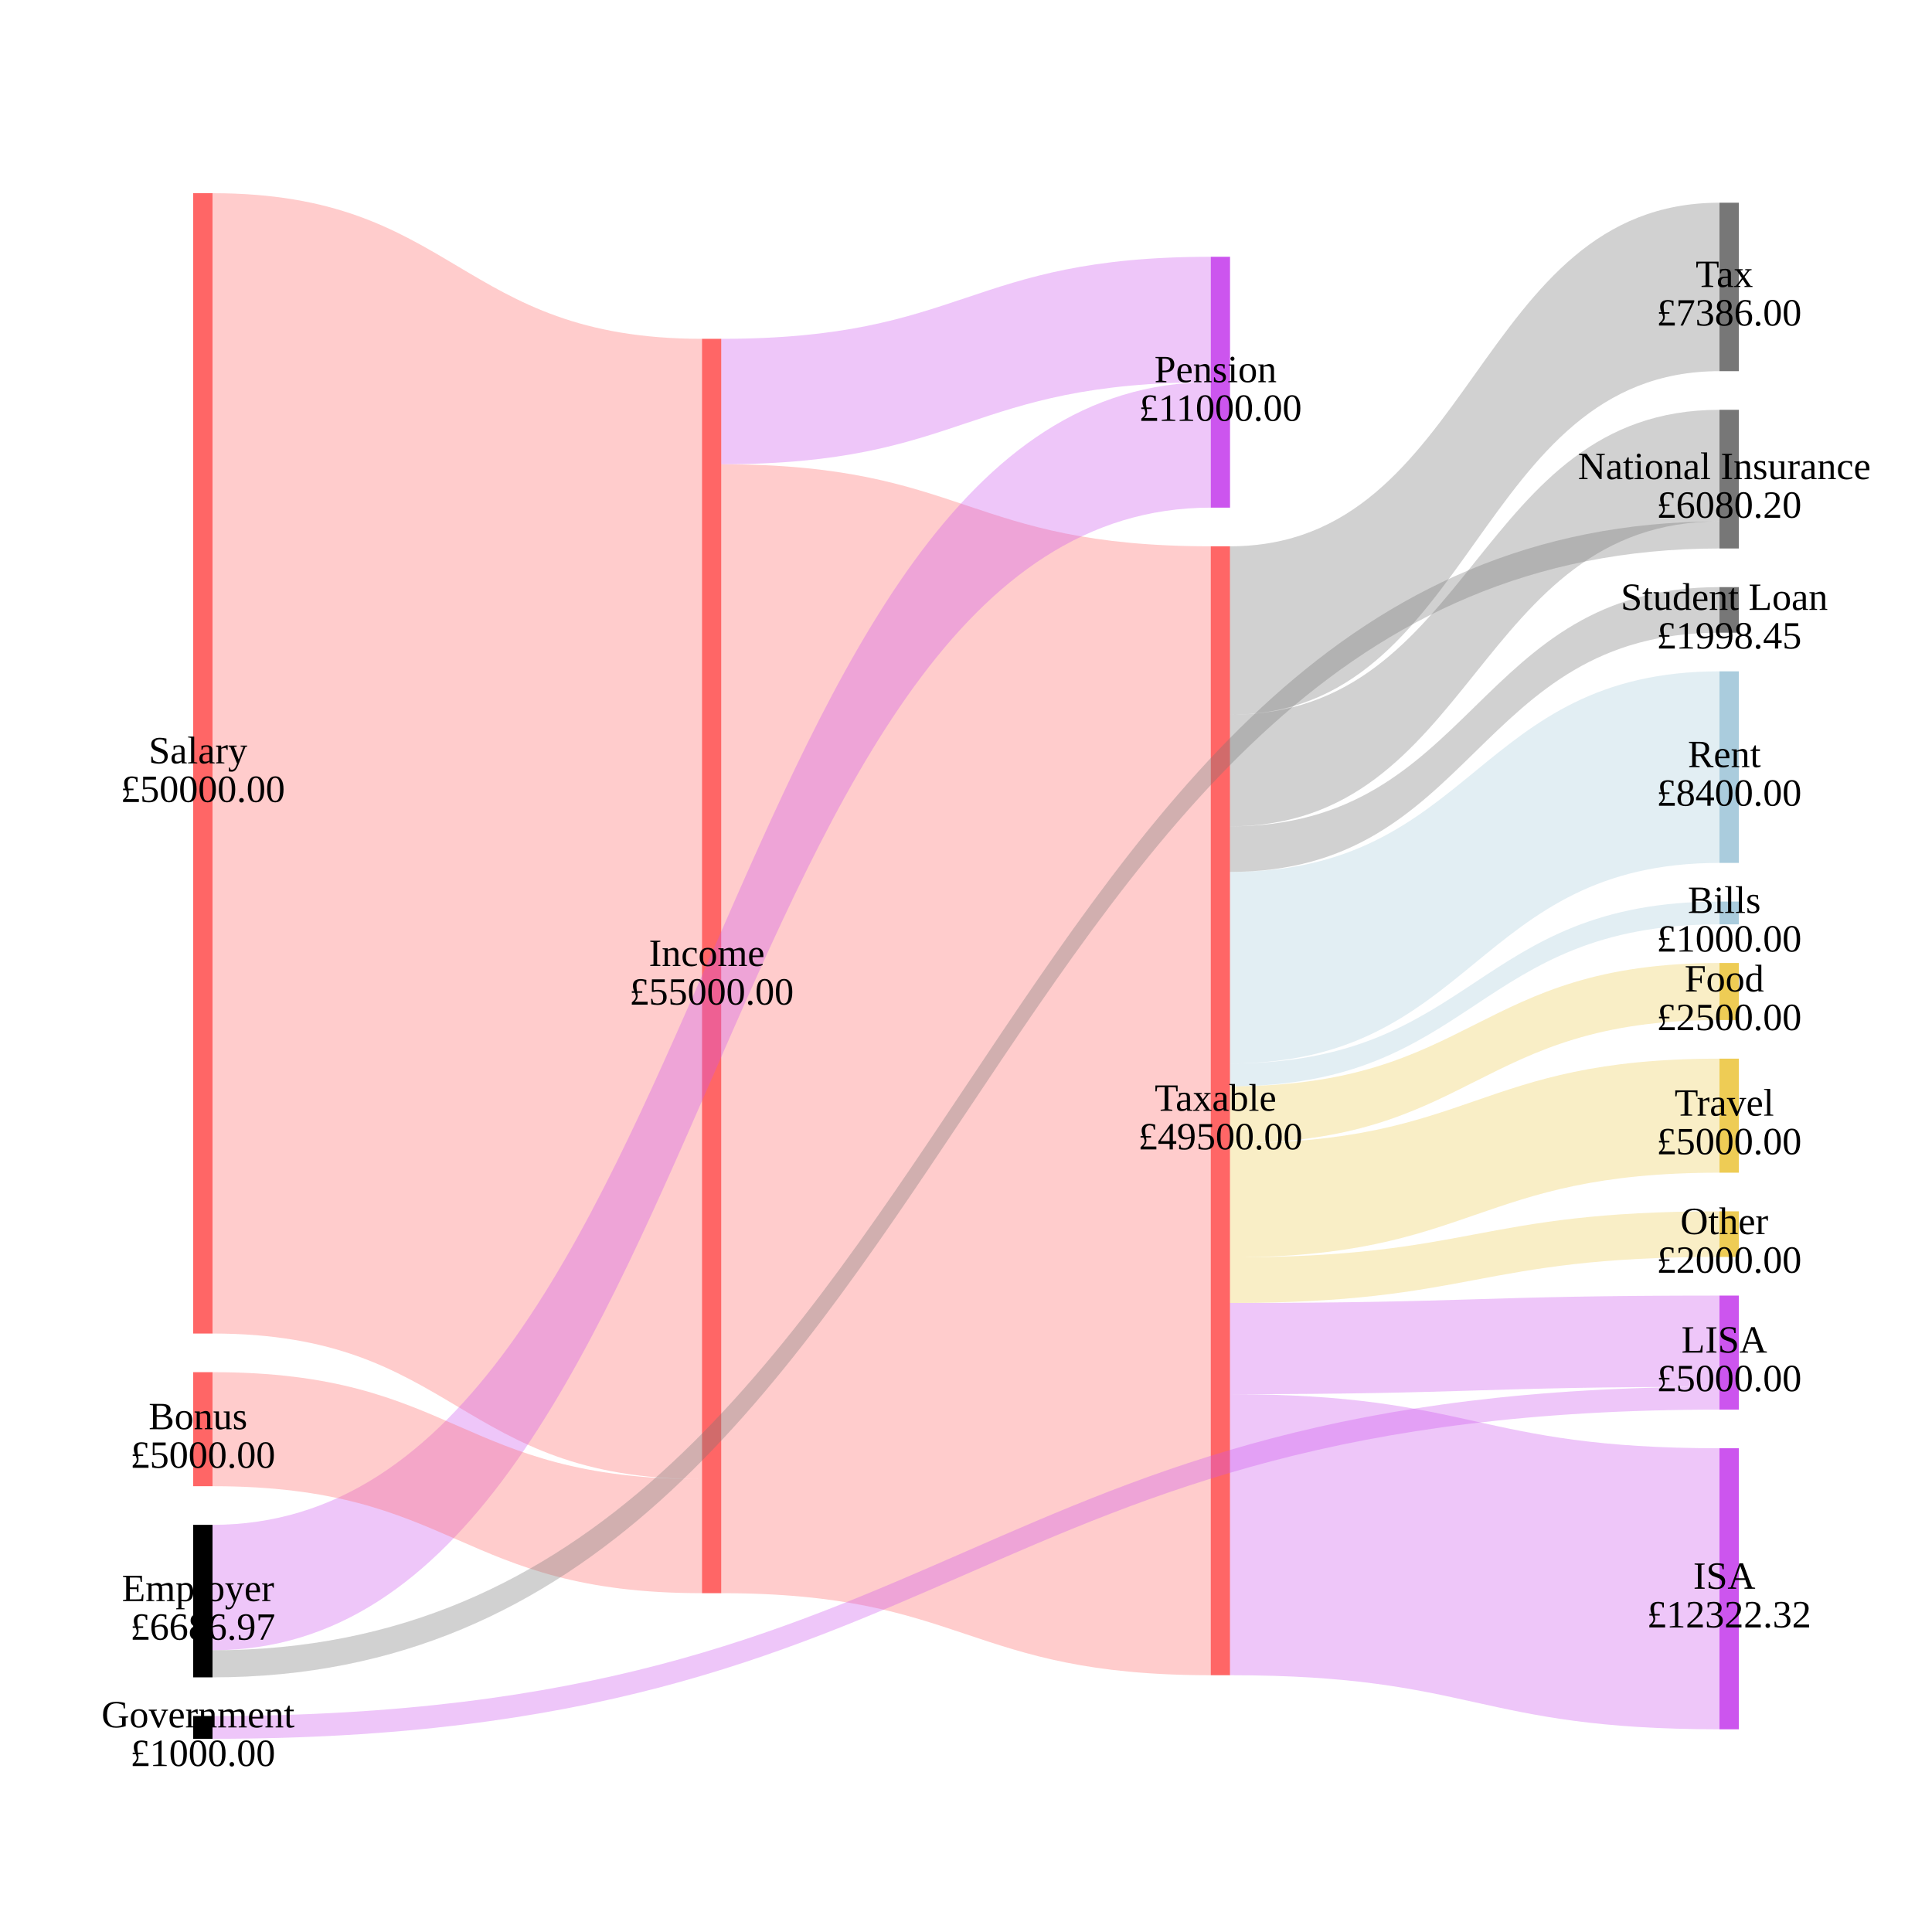
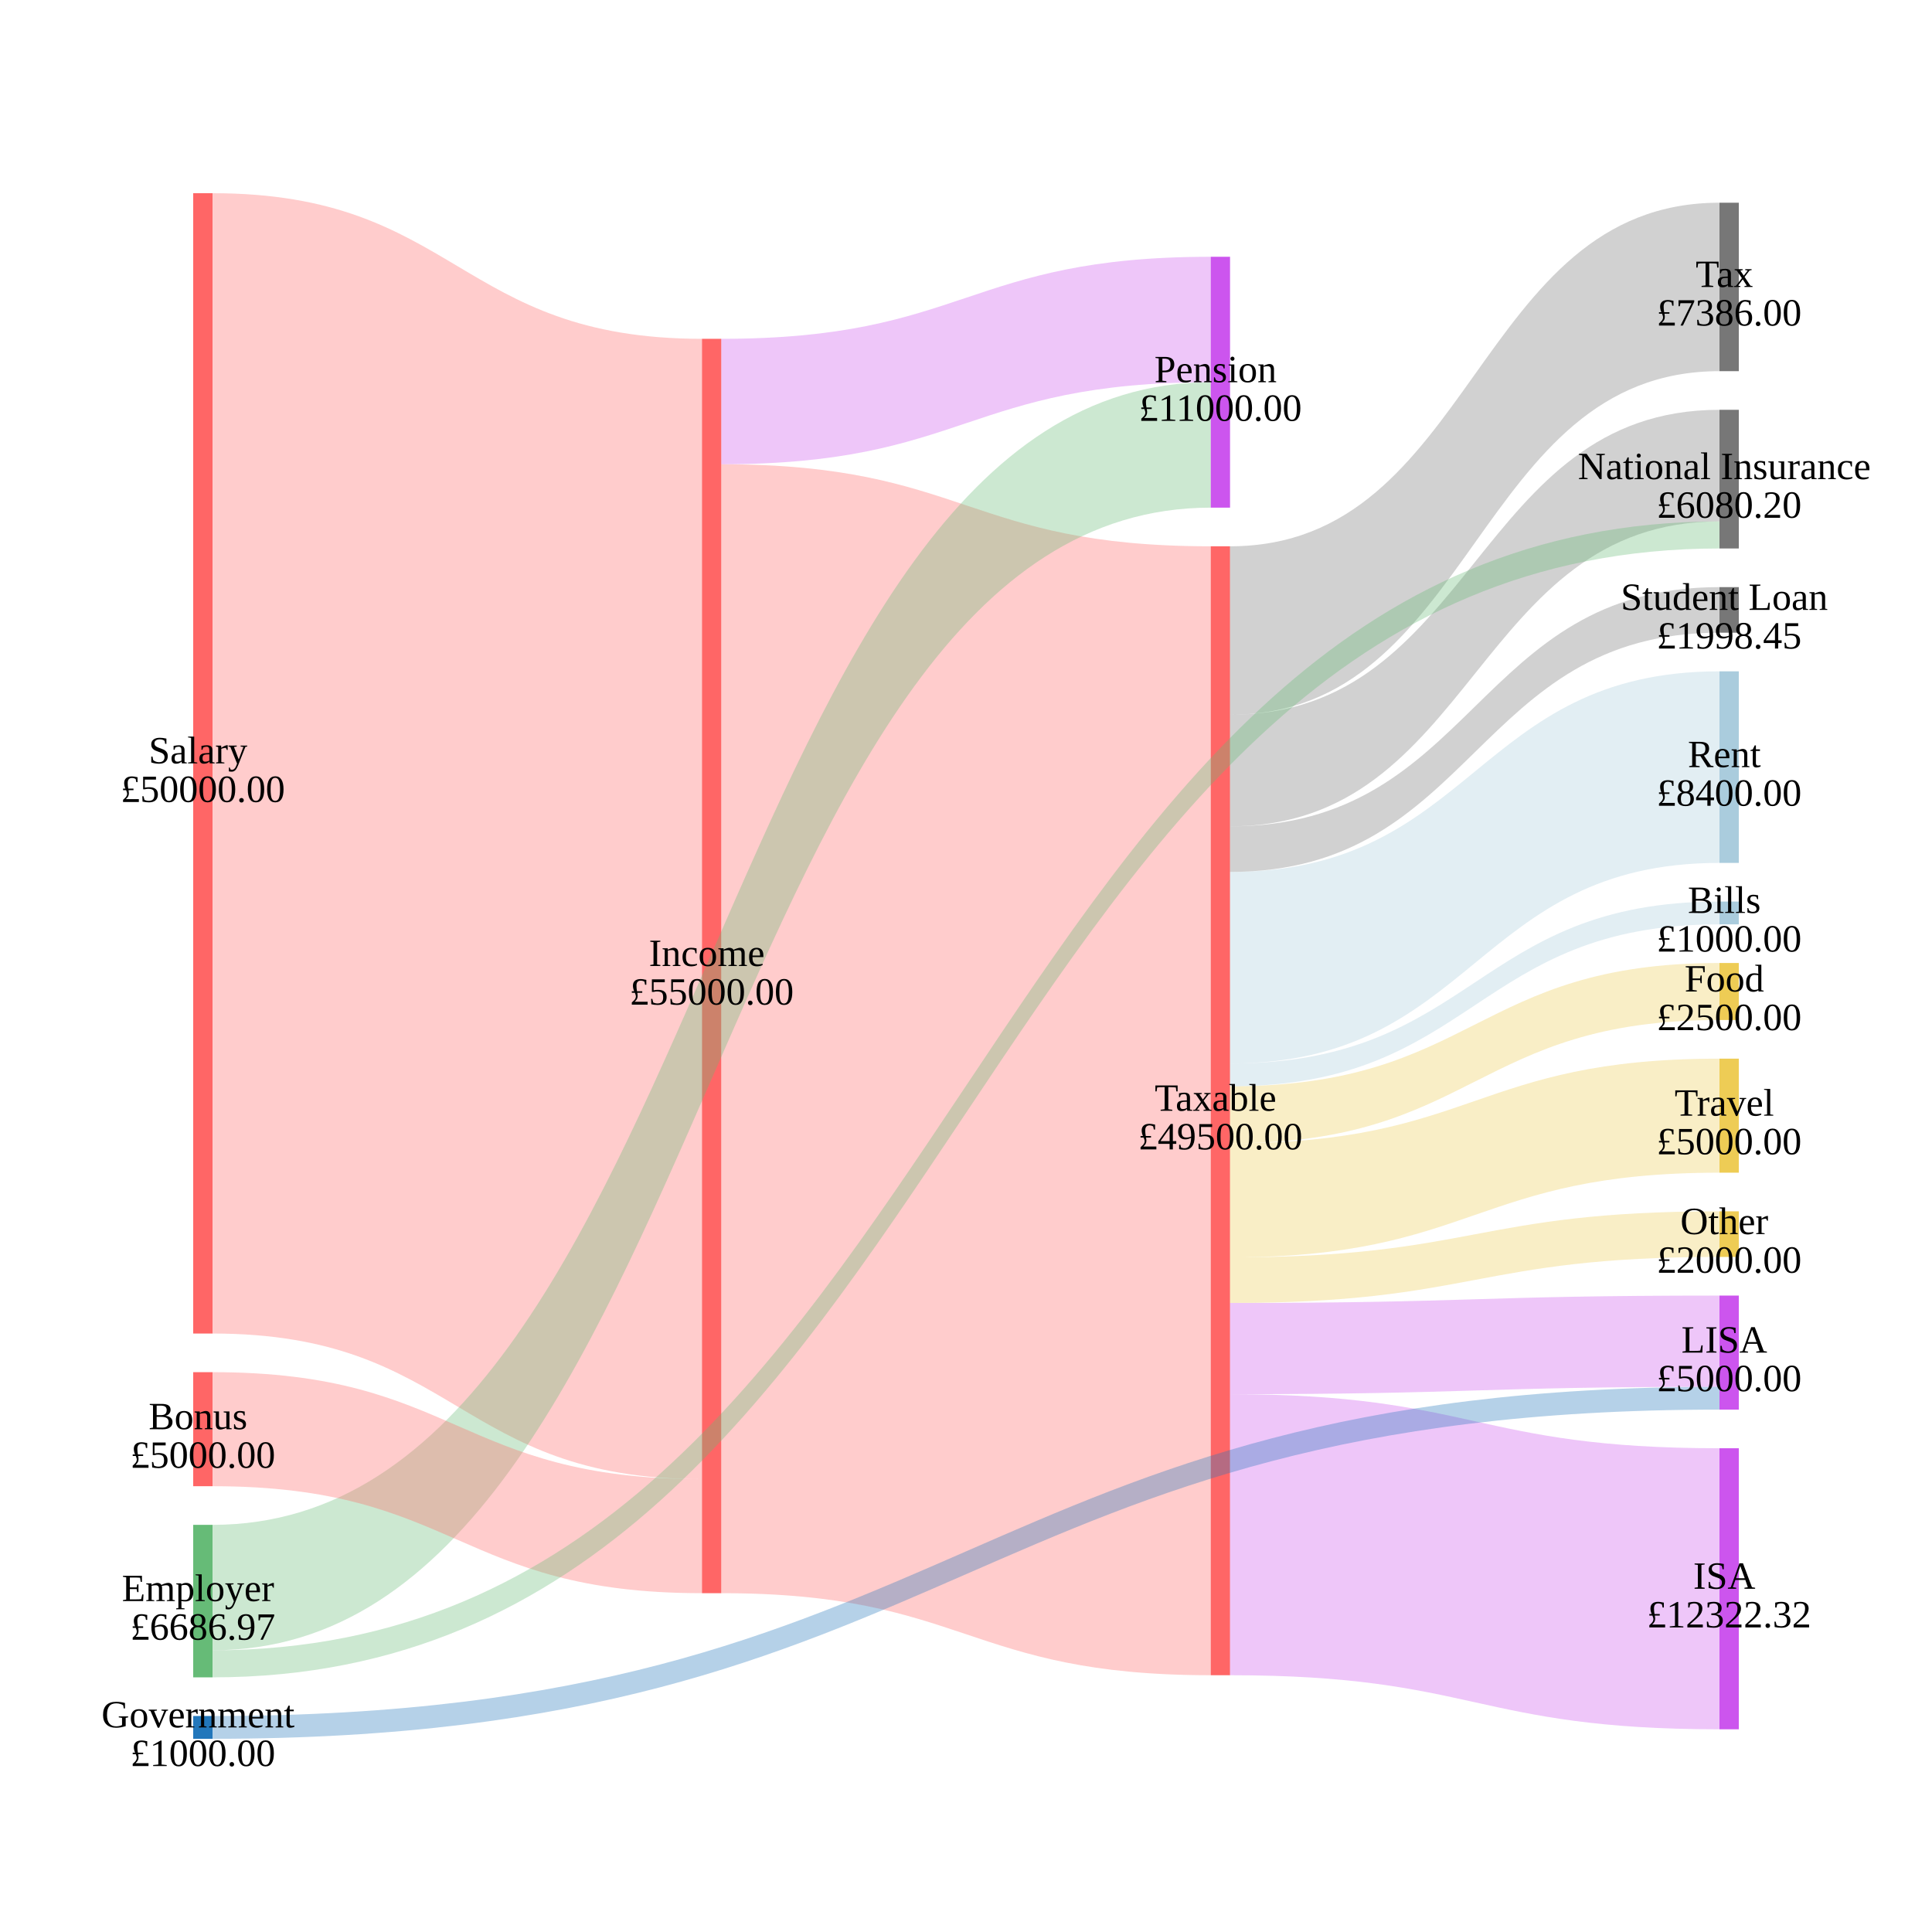
<svg xmlns="http://www.w3.org/2000/svg" viewBox="0 0 512 512">
  <style>
rect.node {
	fill: #000F;
}

text.node {
	fill: #000F;
	text-anchor: middle;
	vertical-align: middle;
	font-size: 10.24px;
}

.edge &gt; path {
	fill: #0004;
}

.edge &gt; text {
	display: none;
	fill: #000F;
	text-anchor: middle;
	vertical-align: middle;
	font-size: 10.24px;
}

.edge:hover &gt; text {
	display: inline;
}
</style>
  <rect class="node" height="302.2" style="fill:#F66F" width="5.12" x="51.2" y="51.2" />
  <rect class="node" height="30.22" style="fill:#F66F" width="5.12" x="51.2" y="363.64" />
-   <rect class="node" height="40.416" width="5.12" x="51.2" y="404.1" />
-   <rect class="node" height="6.044" width="5.12" x="51.2" y="454.756" />
+   <rect class="node" height="40.416" style="fill:#6B7F" width="5.12" x="51.2" y="404.1" />
+   <rect class="node" height="6.044" style="fill:#27BF" width="5.12" x="51.2" y="454.756" />
  <rect class="node" height="332.42" style="fill:#F66F" width="5.12" x="186.027" y="89.79" />
  <rect class="node" height="66.484" style="fill:#C5EF" width="5.12" x="320.853" y="68.049" />
  <rect class="node" height="299.178" style="fill:#F66F" width="5.12" x="320.853" y="144.773" />
  <rect class="node" height="44.641" style="fill:#777F" width="5.12" x="455.68" y="53.722" />
  <rect class="node" height="36.749" style="fill:#777F" width="5.12" x="455.68" y="108.603" />
  <rect class="node" height="12.079" style="fill:#777F" width="5.12" x="455.68" y="155.592" />
  <rect class="node" height="50.77" style="fill:#ACDF" width="5.12" x="455.68" y="177.91" />
  <rect class="node" height="6.044" style="fill:#ACDF" width="5.12" x="455.68" y="238.92" />
  <rect class="node" height="15.11" style="fill:#EC5F" width="5.12" x="455.68" y="255.204" />
  <rect class="node" height="30.22" style="fill:#EC5F" width="5.12" x="455.68" y="280.554" />
  <rect class="node" height="12.088" style="fill:#EC5F" width="5.12" x="455.68" y="321.014" />
  <rect class="node" height="30.22" style="fill:#C5EF" width="5.12" x="455.68" y="343.342" />
  <rect class="node" height="74.476" style="fill:#C5EF" width="5.12" x="455.68" y="383.802" />
  <g class="edge">
    <path d="M56.32,51.2 C121.173,51.2,121.173,89.79,186.027,89.79 L186.027,391.99 C121.173,391.99,121.173,353.4,56.32,353.4 z" style="fill:#F665" />
    <text x="121.173" y="221.595">
£50000.00
</text>
  </g>
  <g class="edge">
    <path d="M191.147,123.032 C256,123.032,256,144.773,320.853,144.773 L320.853,443.951 C256,443.951,256,422.21,191.147,422.21 z" style="fill:#F665" />
    <text x="256" y="283.491">
£49500.00
</text>
  </g>
  <g class="edge">
    <path d="M325.973,369.475 C390.827,369.475,390.827,383.802,455.68,383.802 L455.68,458.278 C390.827,458.278,390.827,443.951,325.973,443.951 z" style="fill:#C5E5" />
    <text x="390.827" y="413.876">
£12322.32
</text>
  </g>
  <g class="edge">
    <path d="M325.973,231.067 C390.827,231.067,390.827,177.91,455.68,177.91 L455.68,228.68 C390.827,228.68,390.827,281.837,325.973,281.837 z" style="fill:#ACD5" />
    <text x="390.827" y="229.874">
£8400.00
</text>
  </g>
  <g class="edge">
    <path d="M325.973,144.773 C390.827,144.773,390.827,53.722,455.68,53.722 L455.68,98.363 C390.827,98.363,390.827,189.414,325.973,189.414 z" style="fill:#7775" />
    <text x="390.827" y="121.568">
£7386.00
</text>
  </g>
  <g class="edge">
    <path d="M191.147,89.79 C256,89.79,256,68.049,320.853,68.049 L320.853,101.291 C256,101.291,256,123.032,191.147,123.032 z" style="fill:#C5E5" />
    <text x="256" y="95.541">
£5500.00
</text>
  </g>
  <g class="edge">
-     <path d="M56.32,404.1 C188.587,404.1,188.587,101.291,320.853,101.291 L320.853,134.533 C188.587,134.533,188.587,437.342,56.32,437.342 z" style="fill:#C5E5" />
+     <path d="M56.32,404.1 C188.587,404.1,188.587,101.291,320.853,101.291 L320.853,134.533 C188.587,134.533,188.587,437.342,56.32,437.342 z" style="fill:#6B75" />
    <text x="188.587" y="269.316">
£5500.00
</text>
  </g>
  <g class="edge">
    <path d="M56.32,363.64 C121.173,363.64,121.173,391.99,186.027,391.99 L186.027,422.21 C121.173,422.21,121.173,393.86,56.32,393.86 z" style="fill:#F665" />
    <text x="121.173" y="392.925">
£5000.00
</text>
  </g>
  <g class="edge">
    <path d="M325.973,302.991 C390.827,302.991,390.827,280.554,455.68,280.554 L455.68,310.774 C390.827,310.774,390.827,333.211,325.973,333.211 z" style="fill:#EC55" />
    <text x="390.827" y="306.882">
£5000.00
</text>
  </g>
  <g class="edge">
    <path d="M325.973,189.414 C390.827,189.414,390.827,108.603,455.68,108.603 L455.68,138.178 C390.827,138.178,390.827,218.989,325.973,218.989 z" style="fill:#7775" />
    <text x="390.827" y="163.796">
£4893.23
</text>
  </g>
  <g class="edge">
    <path d="M325.973,345.299 C390.827,345.299,390.827,343.342,455.68,343.342 L455.68,367.518 C390.827,367.518,390.827,369.475,325.973,369.475 z" style="fill:#C5E5" />
    <text x="390.827" y="356.408">
£4000.00
</text>
  </g>
  <g class="edge">
    <path d="M325.973,287.881 C390.827,287.881,390.827,255.204,455.68,255.204 L455.68,270.314 C390.827,270.314,390.827,302.991,325.973,302.991 z" style="fill:#EC55" />
    <text x="390.827" y="279.097">
£2500.00
</text>
  </g>
  <g class="edge">
    <path d="M325.973,333.211 C390.827,333.211,390.827,321.014,455.68,321.014 L455.68,333.102 C390.827,333.102,390.827,345.299,325.973,345.299 z" style="fill:#EC55" />
    <text x="390.827" y="333.156">
£2000.00
</text>
  </g>
  <g class="edge">
    <path d="M325.973,218.989 C390.827,218.989,390.827,155.592,455.68,155.592 L455.68,167.67 C390.827,167.67,390.827,231.067,325.973,231.067 z" style="fill:#7775" />
    <text x="390.827" y="193.329">
£1998.45
</text>
  </g>
  <g class="edge">
-     <path d="M56.32,437.342 C256,437.342,256,138.178,455.68,138.178 L455.68,145.352 C256,145.352,256,444.516,56.32,444.516 z" style="fill:#7775" />
+     <path d="M56.32,437.342 C256,437.342,256,138.178,455.68,138.178 L455.68,145.352 C256,145.352,256,444.516,56.32,444.516 z" style="fill:#6B75" />
    <text x="256" y="291.347">
£1186.97
</text>
  </g>
  <g class="edge">
    <path d="M325.973,281.837 C390.827,281.837,390.827,238.92,455.68,238.92 L455.68,244.964 C390.827,244.964,390.827,287.881,325.973,287.881 z" style="fill:#ACD5" />
    <text x="390.827" y="263.4">
£1000.00
</text>
  </g>
  <g class="edge">
-     <path d="M56.32,454.756 C256,454.756,256,367.518,455.68,367.518 L455.68,373.562 C256,373.562,256,460.8,56.32,460.8 z" style="fill:#C5E5" />
+     <path d="M56.32,454.756 C256,454.756,256,367.518,455.68,367.518 L455.68,373.562 C256,373.562,256,460.8,56.32,460.8 z" style="fill:#27B5" />
    <text x="256" y="414.159">
£1000.00
</text>
  </g>
  <text class="node" x="53.76" y="202.3">
    <tspan dy="0" x="53.76">
Salary
</tspan>
    <tspan dy="10.24" x="53.76">
£50000.00
</tspan>
  </text>
  <text class="node" x="53.76" y="378.75">
    <tspan dy="0" x="53.76">
Bonus
</tspan>
    <tspan dy="10.24" x="53.76">
£5000.00
</tspan>
  </text>
  <text class="node" x="53.76" y="424.308">
    <tspan dy="0" x="53.76">
Employer
</tspan>
    <tspan dy="10.24" x="53.76">
£6686.97
</tspan>
  </text>
  <text class="node" x="53.76" y="457.778">
    <tspan dy="0" x="53.76">
Government
</tspan>
    <tspan dy="10.24" x="53.76">
£1000.00
</tspan>
  </text>
  <text class="node" x="188.587" y="256">
    <tspan dy="0" x="188.587">
Income
</tspan>
    <tspan dy="10.24" x="188.587">
£55000.00
</tspan>
  </text>
  <text class="node" x="323.413" y="101.291">
    <tspan dy="0" x="323.413">
Pension
</tspan>
    <tspan dy="10.24" x="323.413">
£11000.00
</tspan>
  </text>
  <text class="node" x="323.413" y="294.362">
    <tspan dy="0" x="323.413">
Taxable
</tspan>
    <tspan dy="10.24" x="323.413">
£49500.00
</tspan>
  </text>
  <text class="node" x="458.24" y="76.042">
    <tspan dy="0" x="458.24">
Tax
</tspan>
    <tspan dy="10.24" x="458.24">
£7386.00
</tspan>
  </text>
  <text class="node" x="458.24" y="126.977">
    <tspan dy="0" x="458.24">
National Insurance
</tspan>
    <tspan dy="10.24" x="458.24">
£6080.20
</tspan>
  </text>
  <text class="node" x="458.24" y="161.631">
    <tspan dy="0" x="458.24">
Student Loan
</tspan>
    <tspan dy="10.24" x="458.24">
£1998.45
</tspan>
  </text>
  <text class="node" x="458.24" y="203.295">
    <tspan dy="0" x="458.24">
Rent
</tspan>
    <tspan dy="10.24" x="458.24">
£8400.00
</tspan>
  </text>
  <text class="node" x="458.24" y="241.942">
    <tspan dy="0" x="458.24">
Bills
</tspan>
    <tspan dy="10.24" x="458.24">
£1000.00
</tspan>
  </text>
  <text class="node" x="458.24" y="262.759">
    <tspan dy="0" x="458.24">
Food
</tspan>
    <tspan dy="10.24" x="458.24">
£2500.00
</tspan>
  </text>
  <text class="node" x="458.24" y="295.664">
    <tspan dy="0" x="458.24">
Travel
</tspan>
    <tspan dy="10.24" x="458.24">
£5000.00
</tspan>
  </text>
  <text class="node" x="458.24" y="327.058">
    <tspan dy="0" x="458.24">
Other
</tspan>
    <tspan dy="10.24" x="458.24">
£2000.00
</tspan>
  </text>
  <text class="node" x="458.24" y="358.452">
    <tspan dy="0" x="458.24">
LISA
</tspan>
    <tspan dy="10.24" x="458.24">
£5000.00
</tspan>
  </text>
  <text class="node" x="458.24" y="421.04">
    <tspan dy="0" x="458.24">
ISA
</tspan>
    <tspan dy="10.24" x="458.24">
£12322.32
</tspan>
  </text>
</svg>
